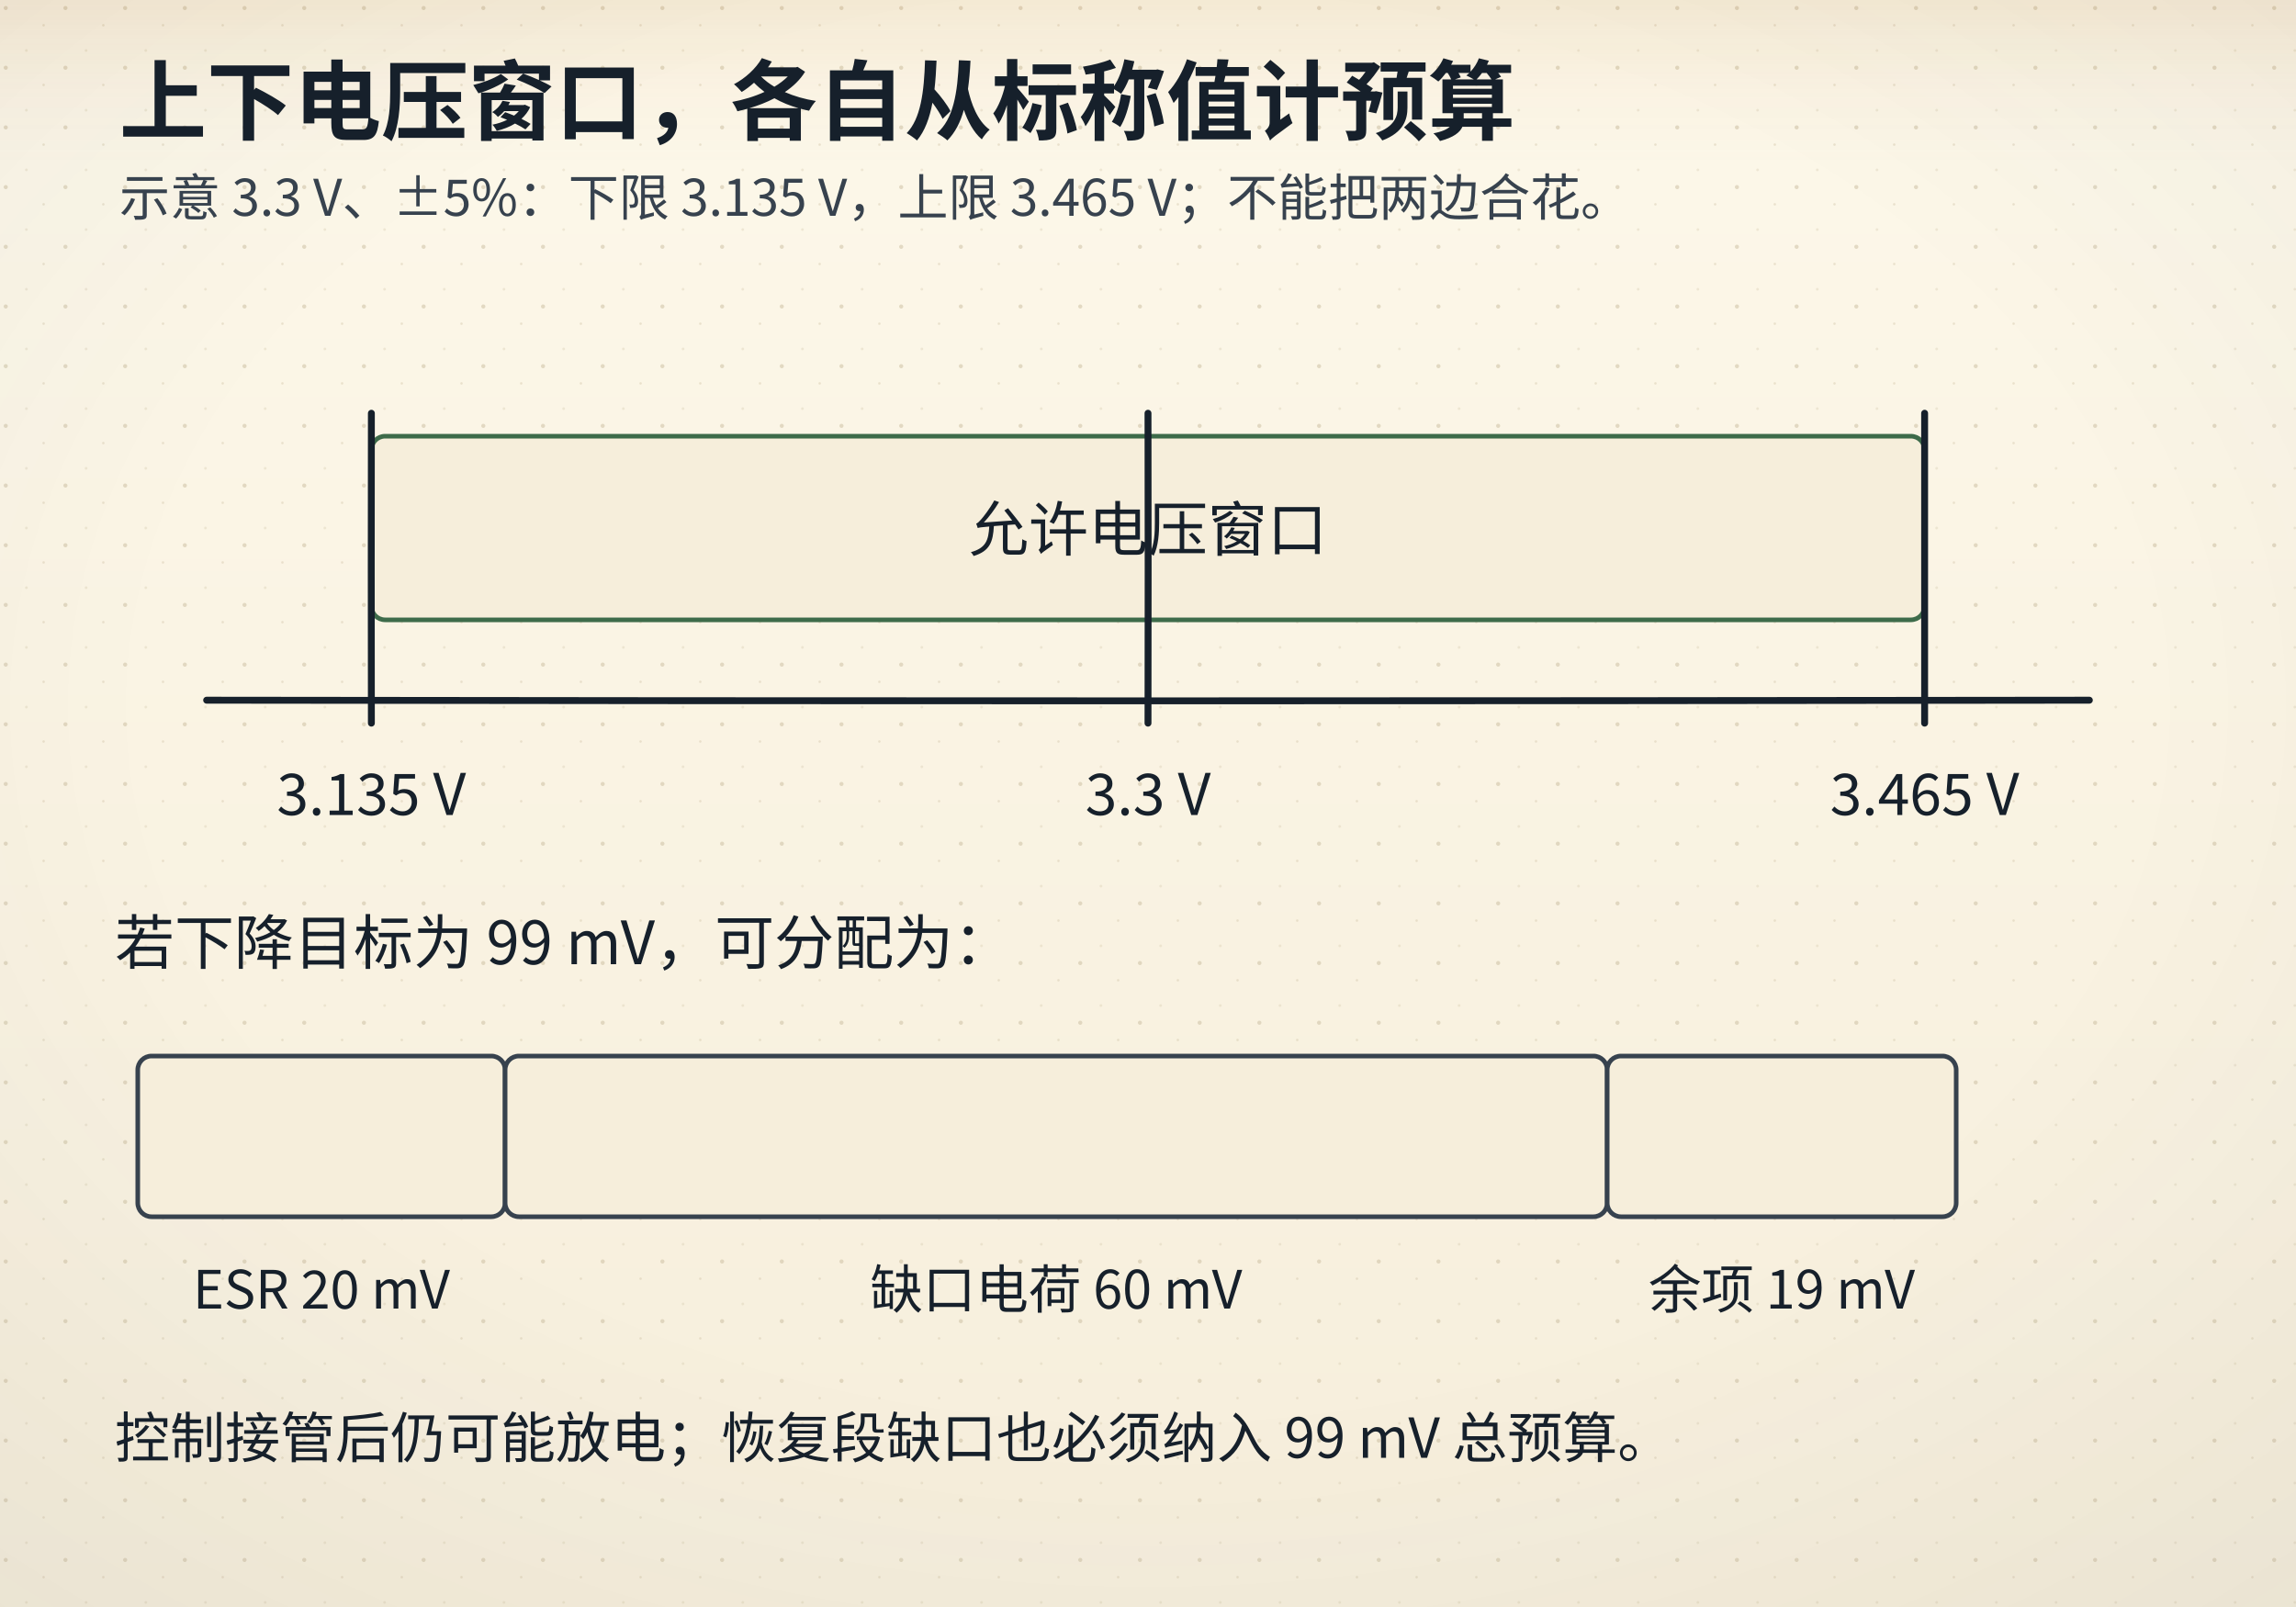
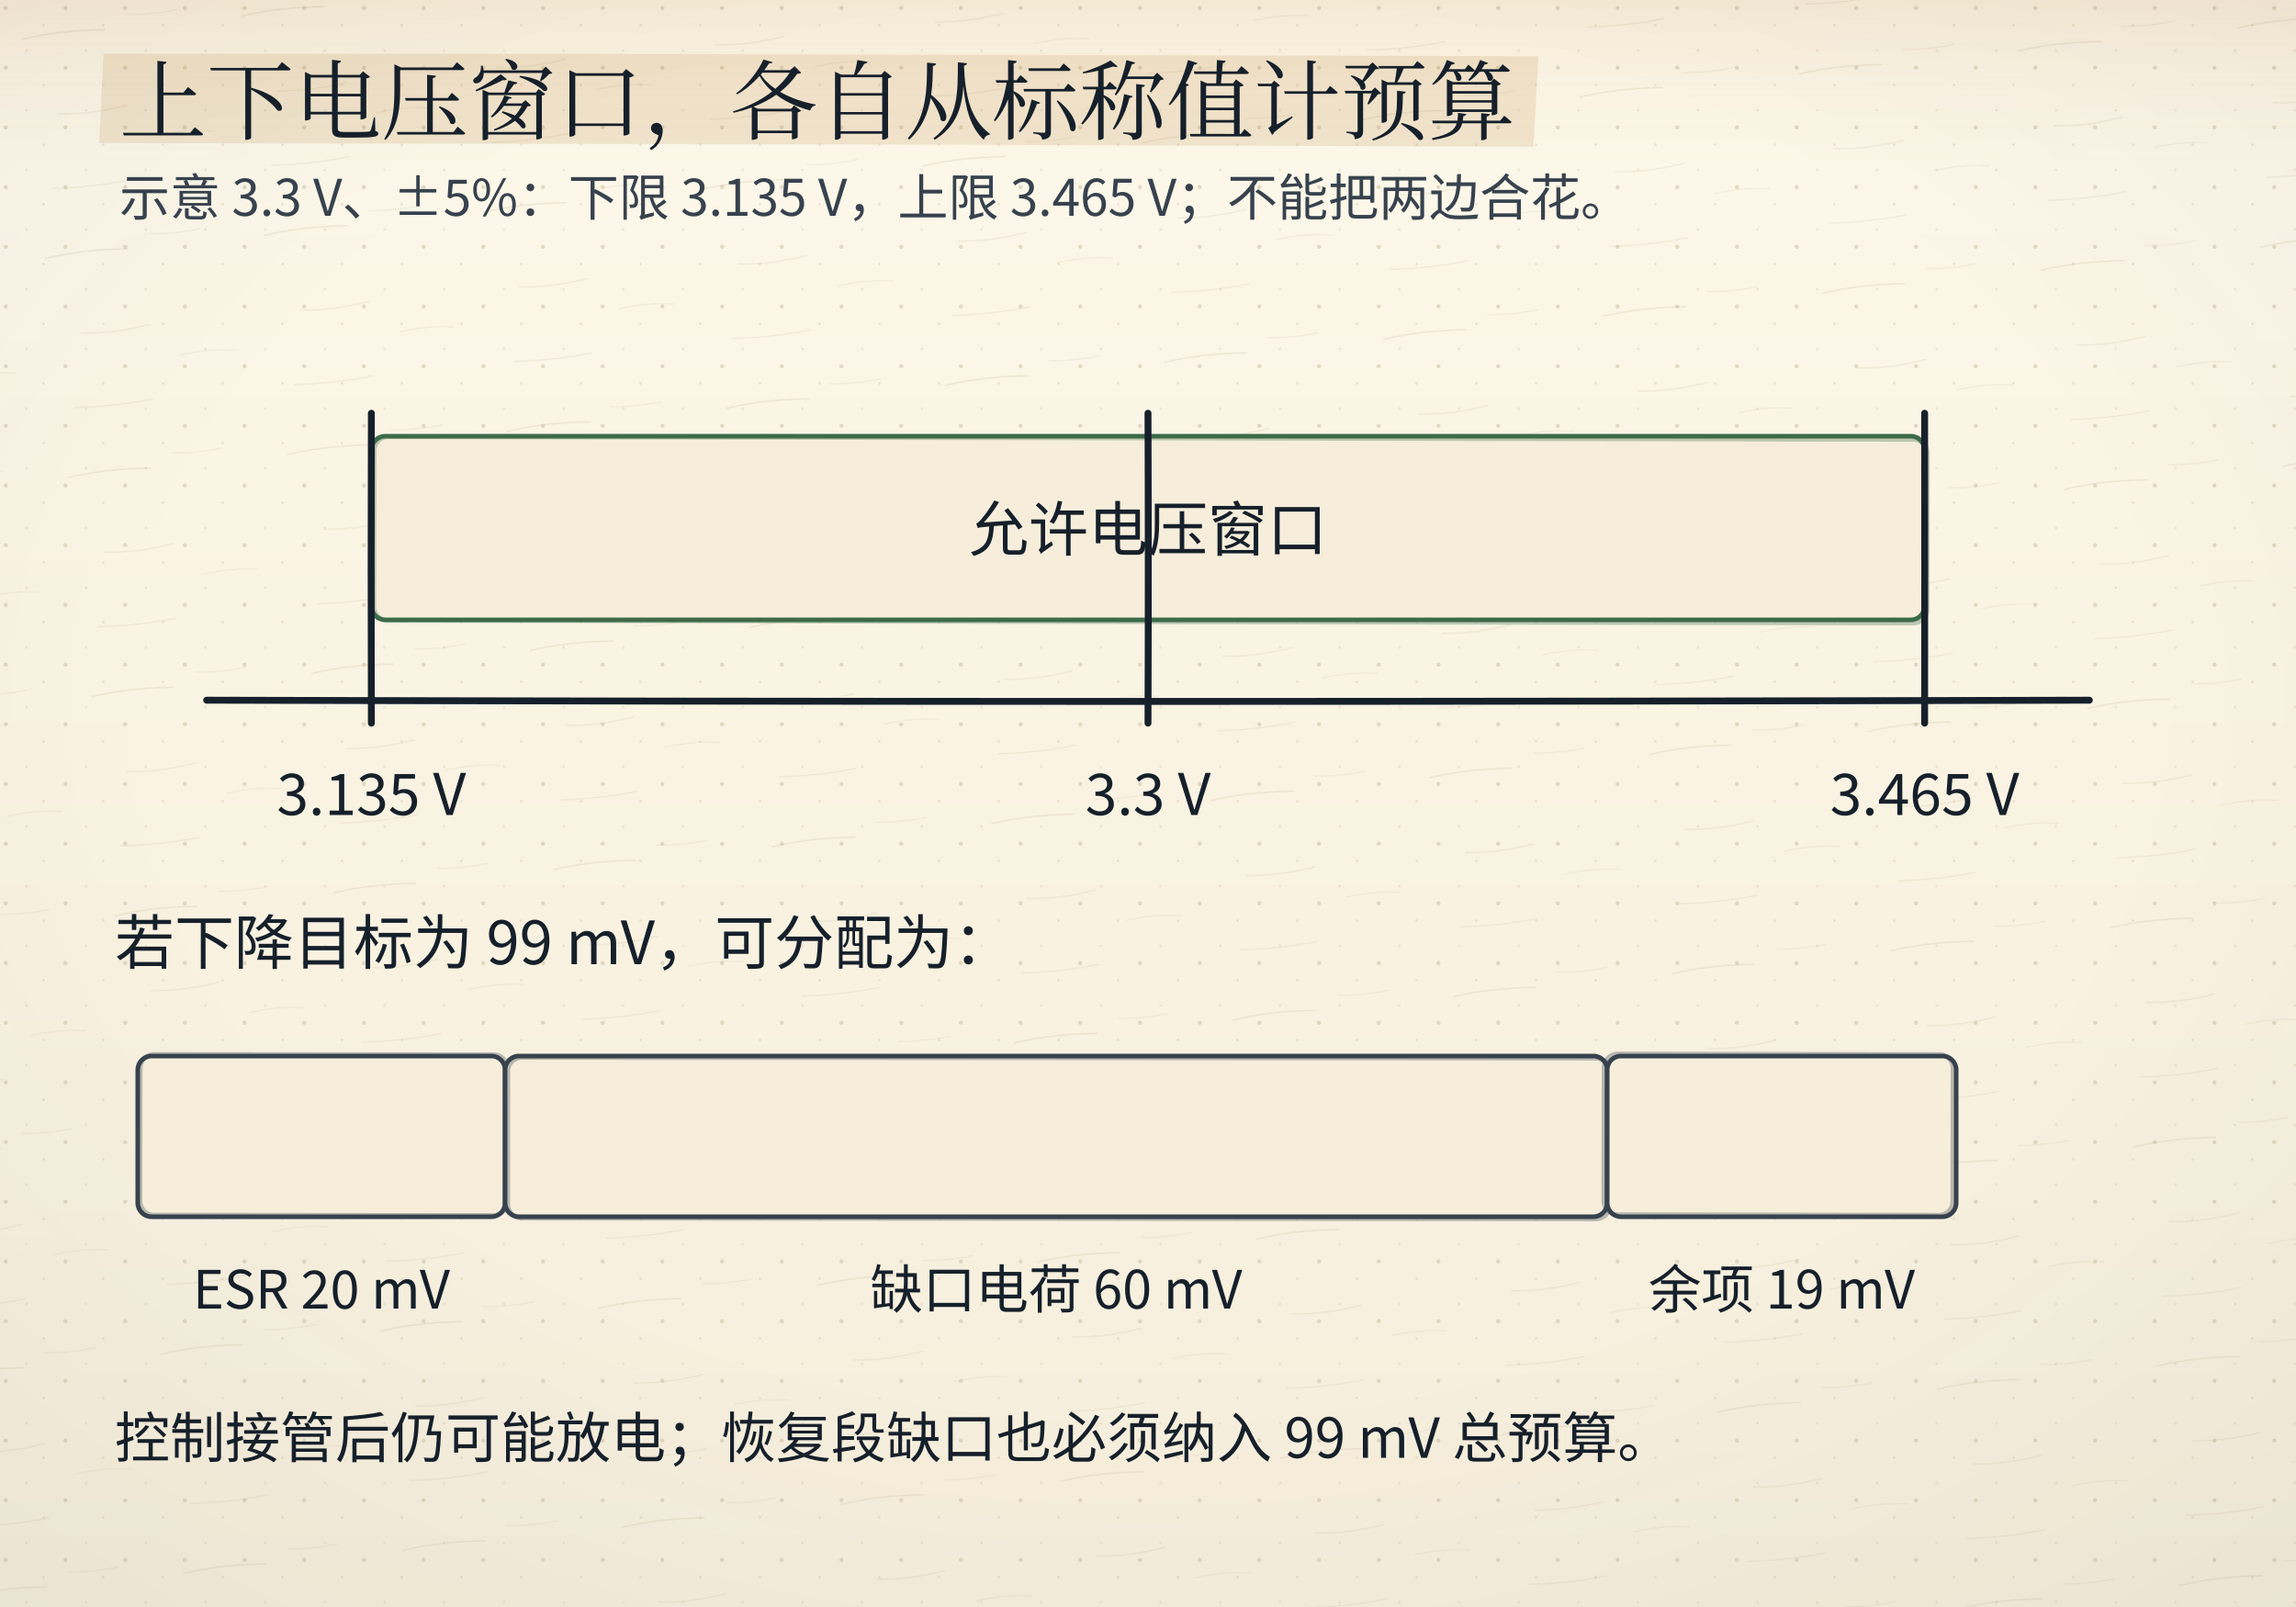
<svg xmlns="http://www.w3.org/2000/svg" viewBox="0 0 1000 700">
  <defs>
    <linearGradient id="bgL" x1="0" y1="0" x2="0" y2="1">
      <stop offset="0" stop-color="#fdf8ea" />
      <stop offset="1" stop-color="#f6eedb" />
    </linearGradient>
    <linearGradient id="bgD" x1="0" y1="0" x2="0" y2="1">
      <stop offset="0" stop-color="#141310" />
      <stop offset="1" stop-color="#1d1a14" />
    </linearGradient>
    <radialGradient id="vig" cx="0.5" cy="0.44" r="0.78">
      <stop offset="0.55" stop-color="#16202b" stop-opacity="0" />
      <stop offset="1" stop-color="#16202b" stop-opacity="0.055" />
    </radialGradient>
    <linearGradient id="hdr" x1="0" y1="0" x2="0" y2="1">
      <stop offset="0" stop-color="#a4630f" stop-opacity="0.10" />
      <stop offset="0.55" stop-color="#a4630f" stop-opacity="0.028" />
      <stop offset="1" stop-color="#a4630f" stop-opacity="0" />
    </linearGradient>
    <linearGradient id="hdrD" x1="0" y1="0" x2="0" y2="1">
      <stop offset="0" stop-color="#dcab63" stop-opacity="0.13" />
      <stop offset="0.55" stop-color="#dcab63" stop-opacity="0.04" />
      <stop offset="1" stop-color="#dcab63" stop-opacity="0" />
    </linearGradient>
    <pattern id="dots" width="26" height="26" patternUnits="userSpaceOnUse">
      <circle cx="2.5" cy="3.5" r="0.9" fill="#c9bb9d" />
      <circle cx="19" cy="11" r="0.55" fill="#c9bb9d" opacity="0.7" />
      <circle cx="11.5" cy="22" r="0.6" fill="#c9bb9d" opacity="0.55" />
    </pattern>
    <filter id="soft" x="-40%" y="-40%" width="180%" height="180%">
      <feDropShadow dx="0" dy="1.4" stdDeviation="2" flood-color="#16202b" flood-opacity="0.13" />
    </filter>
    <filter id="pglow" x="-70%" y="-70%" width="240%" height="240%">
      <feGaussianBlur stdDeviation="1.7" result="b" />
      <feMerge>
        <feMergeNode in="b" />
        <feMergeNode in="SourceGraphic" />
      </feMerge>
    </filter>
  </defs>
  <rect class="page-bg" width="1000" height="700" fill="url(#bgL)" />
  <rect class="page-grain" width="1000" height="700" fill="url(#dots)" />
+   <defs>
+     <pattern id="fiber" width="96" height="96" patternUnits="userSpaceOnUse" patternTransform="rotate(-6)">
+       <path d="M8 18 q16 -2.2 36 -0.4" stroke="#c9bb9d" stroke-width="0.55" fill="none" stroke-opacity="0.55" />
+       <path d="M54 12 q10 1.4 22 0.2" stroke="#c9bb9d" stroke-width="0.45" fill="none" stroke-opacity="0.4" />
+       <path d="M20 52 q14 1.8 30 -0.6" stroke="#c9bb9d" stroke-width="0.5" fill="none" stroke-opacity="0.45" />
+       <path d="M62 66 q12 -1.6 24 0.4" stroke="#c9bb9d" stroke-width="0.45" fill="none" stroke-opacity="0.38" />
+       <path d="M14 84 q18 1.4 34 -0.2" stroke="#c9bb9d" stroke-width="0.5" fill="none" stroke-opacity="0.42" />
+     </pattern>
+   </defs>
+   <rect class="page-fiber" width="1000" height="700" fill="url(#fiber)" opacity="0.55" />
  <rect class="page-vig" width="1000" height="700" fill="url(#vig)" />
  <rect class="page-hdr" width="1000" height="72" fill="url(#hdr)" />
  <style>
text{font-family:"Segoe UI","Microsoft YaHei","PingFang SC","Hiragino Sans GB","Noto Sans CJK SC","Source Han Sans SC","Noto Sans SC",sans-serif;}
line,path,polyline,polygon{stroke-linecap:round;stroke-linejoin:round}
.page-bg{fill:url(#bgL)}
.page-grain{opacity:.5}
.page-vig{opacity:1}
.page-hdr{fill:url(#hdr)}
@media (prefers-color-scheme: dark){
.page-bg{fill:url(#bgD)}
.page-grain{opacity:.34}
.page-vig{opacity:.5}
.page-hdr{fill:url(#hdrD)}
[fill="#fdf8ea"]{fill:#141310}
[stroke="#fdf8ea"]{stroke:#141310}
[fill="#f6eedb"]{fill:#1d1a14}
[stroke="#f6eedb"]{stroke:#1d1a14}
[fill="#e0d3b8"]{fill:#3b3529}
[stroke="#e0d3b8"]{stroke:#3b3529}
[fill="#c9bb9d"]{fill:#4a4436}
[stroke="#c9bb9d"]{stroke:#4a4436}
[fill="#16202b"]{fill:#ece4d3}
[stroke="#16202b"]{stroke:#ece4d3}
[fill="#37424e"]{fill:#cfc6b4}
[stroke="#37424e"]{stroke:#cfc6b4}
[fill="#5b666f"]{fill:#a79e8b}
[stroke="#5b666f"]{stroke:#a79e8b}
[fill="#8b8272"]{fill:#857c6c}
[stroke="#8b8272"]{stroke:#857c6c}
text[fill="#fdf8ea"]{fill:#f9f3e3}
[fill="#e6eff3"]{fill:#17262e}
[fill="#e4f1f3"]{fill:#15262a}
[fill="#e8efe6"]{fill:#182418}
[fill="#f6e7e1"]{fill:#281a16}
[fill="#f7eedb"]{fill:#292114}
[fill="#efe8ee"]{fill:#241c22}
text[fill="#1f5d7a"]{fill:#7fb7cf}
:is(rect,circle,path,line,polygon,polyline,ellipse,g)[fill="#1f5d7a"]{fill:#2b4d5f}
[stroke="#1f5d7a"]{stroke:#6fa3b9}
text[fill="#2f7f96"]{fill:#8ac9d8}
:is(rect,circle,path,line,polygon,polyline,ellipse,g)[fill="#2f7f96"]{fill:#2b5660}
[stroke="#2f7f96"]{stroke:#77b2c1}
text[fill="#3d6b4a"]{fill:#98c096}
:is(rect,circle,path,line,polygon,polyline,ellipse,g)[fill="#3d6b4a"]{fill:#2f4a33}
[stroke="#3d6b4a"]{stroke:#7aa87c}
text[fill="#a8321f"]{fill:#e0907a}
:is(rect,circle,path,line,polygon,polyline,ellipse,g)[fill="#a8321f"]{fill:#55231b}
[stroke="#a8321f"]{stroke:#c07a63}
text[fill="#a4630f"]{fill:#dcab63}
:is(rect,circle,path,line,polygon,polyline,ellipse,g)[fill="#a4630f"]{fill:#553a17}
[stroke="#a4630f"]{stroke:#c08a45}
text[fill="#6b3f63"]{fill:#c4a2bf}
:is(rect,circle,path,line,polygon,polyline,ellipse,g)[fill="#6b3f63"]{fill:#452c40}
[stroke="#6b3f63"]{stroke:#a17c9b}
}
</style>
-   <text x="52" y="58" font-size="38" fill="#16202b" font-family="'KaiTi','STKaiti','Kaiti SC','LXGW WenKai','Noto Serif CJK SC','Source Han Serif SC','Songti SC','SimSun','Noto Serif SC',serif" font-weight="700" text-anchor="start">上下电压窗口，各自从标称值计预算</text>
+   <polygon class="marker-wash" points="45.1,23.4 259.7,23.5 670.0,24.5 667.9,63.9 370.1,62.9 43.2,62.3" fill="#a4630f" opacity="0.13" />
+   <text x="52" y="58" font-size="38" fill="#16202b" font-family="'KaiTi','STKaiti','Kaiti SC','LXGW WenKai','Noto Serif CJK SC','Source Han Serif SC','Songti SC','SimSun','Noto Serif SC',serif" font-weight="700" text-anchor="start" style="font-family:'KaiTi','STKaiti','Kaiti SC','LXGW WenKai','Noto Serif CJK SC','Source Han Serif SC','Songti SC','SimSun','Noto Serif SC',serif;font-weight:400">上下电压窗口，各自从标称值计预算</text>
  <text x="52" y="94" font-size="22" fill="#37424e" font-family="'KaiTi','STKaiti','Kaiti SC','LXGW WenKai','Noto Serif CJK SC','Source Han Serif SC','Songti SC','SimSun','Noto Serif SC',serif" font-weight="400" text-anchor="start">示意 3.3 V、±5%：下限 3.135 V，上限 3.465 V；不能把两边合花。</text>
  <rect x="161.75" y="190" width="676.5" height="80" rx="6" fill="#f6eedb" stroke="#3d6b4a" stroke-width="2" />
-   <path d="M90 305 Q500.00 305.57 910 305" fill="none" stroke="#16202b" stroke-width="3" stroke-dasharray="" />
-   <path d="M161.75 180 Q161.64 247.50 161.75 315" fill="none" stroke="#16202b" stroke-width="3" stroke-dasharray="" />
+   <rect class="ink-echo" x="161.75" y="190" width="676.5" height="80" rx="6" stroke="#3d6b4a" stroke-width="2" fill="none" opacity="0.32" transform="translate(1.14 0.83) rotate(0.10 500.0 230.0)" />
+   <path d="M90 305 Q500.00 306.08 910 305" fill="none" stroke="#16202b" stroke-width="3" stroke-dasharray="" />
+   <path d="M161.75 180 Q161.54 247.50 161.75 315" fill="none" stroke="#16202b" stroke-width="3" stroke-dasharray="" />
  <text x="161.75" y="355" font-size="25" fill="#16202b" font-family="'KaiTi','STKaiti','Kaiti SC','LXGW WenKai','Noto Serif CJK SC','Source Han Serif SC','Songti SC','SimSun','Noto Serif SC',serif" font-weight="400" text-anchor="middle">3.135 V</text>
-   <path d="M500 180 Q500.13 247.50 500 315" fill="none" stroke="#16202b" stroke-width="3" stroke-dasharray="" />
+   <path d="M500 180 Q500.24 247.50 500 315" fill="none" stroke="#16202b" stroke-width="3" stroke-dasharray="" />
  <text x="500" y="355" font-size="25" fill="#16202b" font-family="'KaiTi','STKaiti','Kaiti SC','LXGW WenKai','Noto Serif CJK SC','Source Han Serif SC','Songti SC','SimSun','Noto Serif SC',serif" font-weight="400" text-anchor="middle">3.3 V</text>
-   <path d="M838.25 180 Q838.29 247.50 838.25 315" fill="none" stroke="#16202b" stroke-width="3" stroke-dasharray="" />
+   <path d="M838.25 180 Q838.33 247.50 838.25 315" fill="none" stroke="#16202b" stroke-width="3" stroke-dasharray="" />
  <text x="838.25" y="355" font-size="25" fill="#16202b" font-family="'KaiTi','STKaiti','Kaiti SC','LXGW WenKai','Noto Serif CJK SC','Source Han Serif SC','Songti SC','SimSun','Noto Serif SC',serif" font-weight="400" text-anchor="middle">3.465 V</text>
  <text x="500" y="240" font-size="26" fill="#16202b" font-family="'KaiTi','STKaiti','Kaiti SC','LXGW WenKai','Noto Serif CJK SC','Source Han Serif SC','Songti SC','SimSun','Noto Serif SC',serif" font-weight="400" text-anchor="middle">允许电压窗口</text>
  <text x="50" y="420" font-size="26" fill="#16202b" font-family="'KaiTi','STKaiti','Kaiti SC','LXGW WenKai','Noto Serif CJK SC','Source Han Serif SC','Songti SC','SimSun','Noto Serif SC',serif" font-weight="400" text-anchor="start">若下降目标为 99 mV，可分配为：</text>
  <rect x="60" y="460" width="160" height="70" rx="6" fill="#f6eedb" stroke="#37424e" stroke-width="2" />
+   <rect class="ink-echo" x="60" y="460" width="160" height="70" rx="6" stroke="#37424e" stroke-width="2" fill="none" opacity="0.32" transform="translate(1.05 -0.66) rotate(0.06 140.0 495.0)" />
  <text x="140" y="570" font-size="23" fill="#16202b" font-family="'KaiTi','STKaiti','Kaiti SC','LXGW WenKai','Noto Serif CJK SC','Source Han Serif SC','Songti SC','SimSun','Noto Serif SC',serif" font-weight="400" text-anchor="middle">ESR 20 mV</text>
  <rect x="220" y="460" width="480" height="70" rx="6" fill="#f6eedb" stroke="#37424e" stroke-width="2" />
+   <rect class="ink-echo" x="220" y="460" width="480" height="70" rx="6" stroke="#37424e" stroke-width="2" fill="none" opacity="0.32" transform="translate(1.21 0.80) rotate(0.04 460.0 495.0)" />
  <text x="460" y="570" font-size="23" fill="#16202b" font-family="'KaiTi','STKaiti','Kaiti SC','LXGW WenKai','Noto Serif CJK SC','Source Han Serif SC','Songti SC','SimSun','Noto Serif SC',serif" font-weight="400" text-anchor="middle">缺口电荷 60 mV</text>
  <rect x="700" y="460" width="152" height="70" rx="6" fill="#f6eedb" stroke="#37424e" stroke-width="2" />
+   <rect class="ink-echo" x="700" y="460" width="152" height="70" rx="6" stroke="#37424e" stroke-width="2" fill="none" opacity="0.32" transform="translate(-1.46 -0.82) rotate(0.11 776.0 495.0)" />
  <text x="776" y="570" font-size="23" fill="#16202b" font-family="'KaiTi','STKaiti','Kaiti SC','LXGW WenKai','Noto Serif CJK SC','Source Han Serif SC','Songti SC','SimSun','Noto Serif SC',serif" font-weight="400" text-anchor="middle">余项 19 mV</text>
  <text x="50" y="635" font-size="24" fill="#16202b" font-family="'KaiTi','STKaiti','Kaiti SC','LXGW WenKai','Noto Serif CJK SC','Source Han Serif SC','Songti SC','SimSun','Noto Serif SC',serif" font-weight="400" text-anchor="start">控制接管后仍可能放电；恢复段缺口也必须纳入 99 mV 总预算。</text>
</svg>
